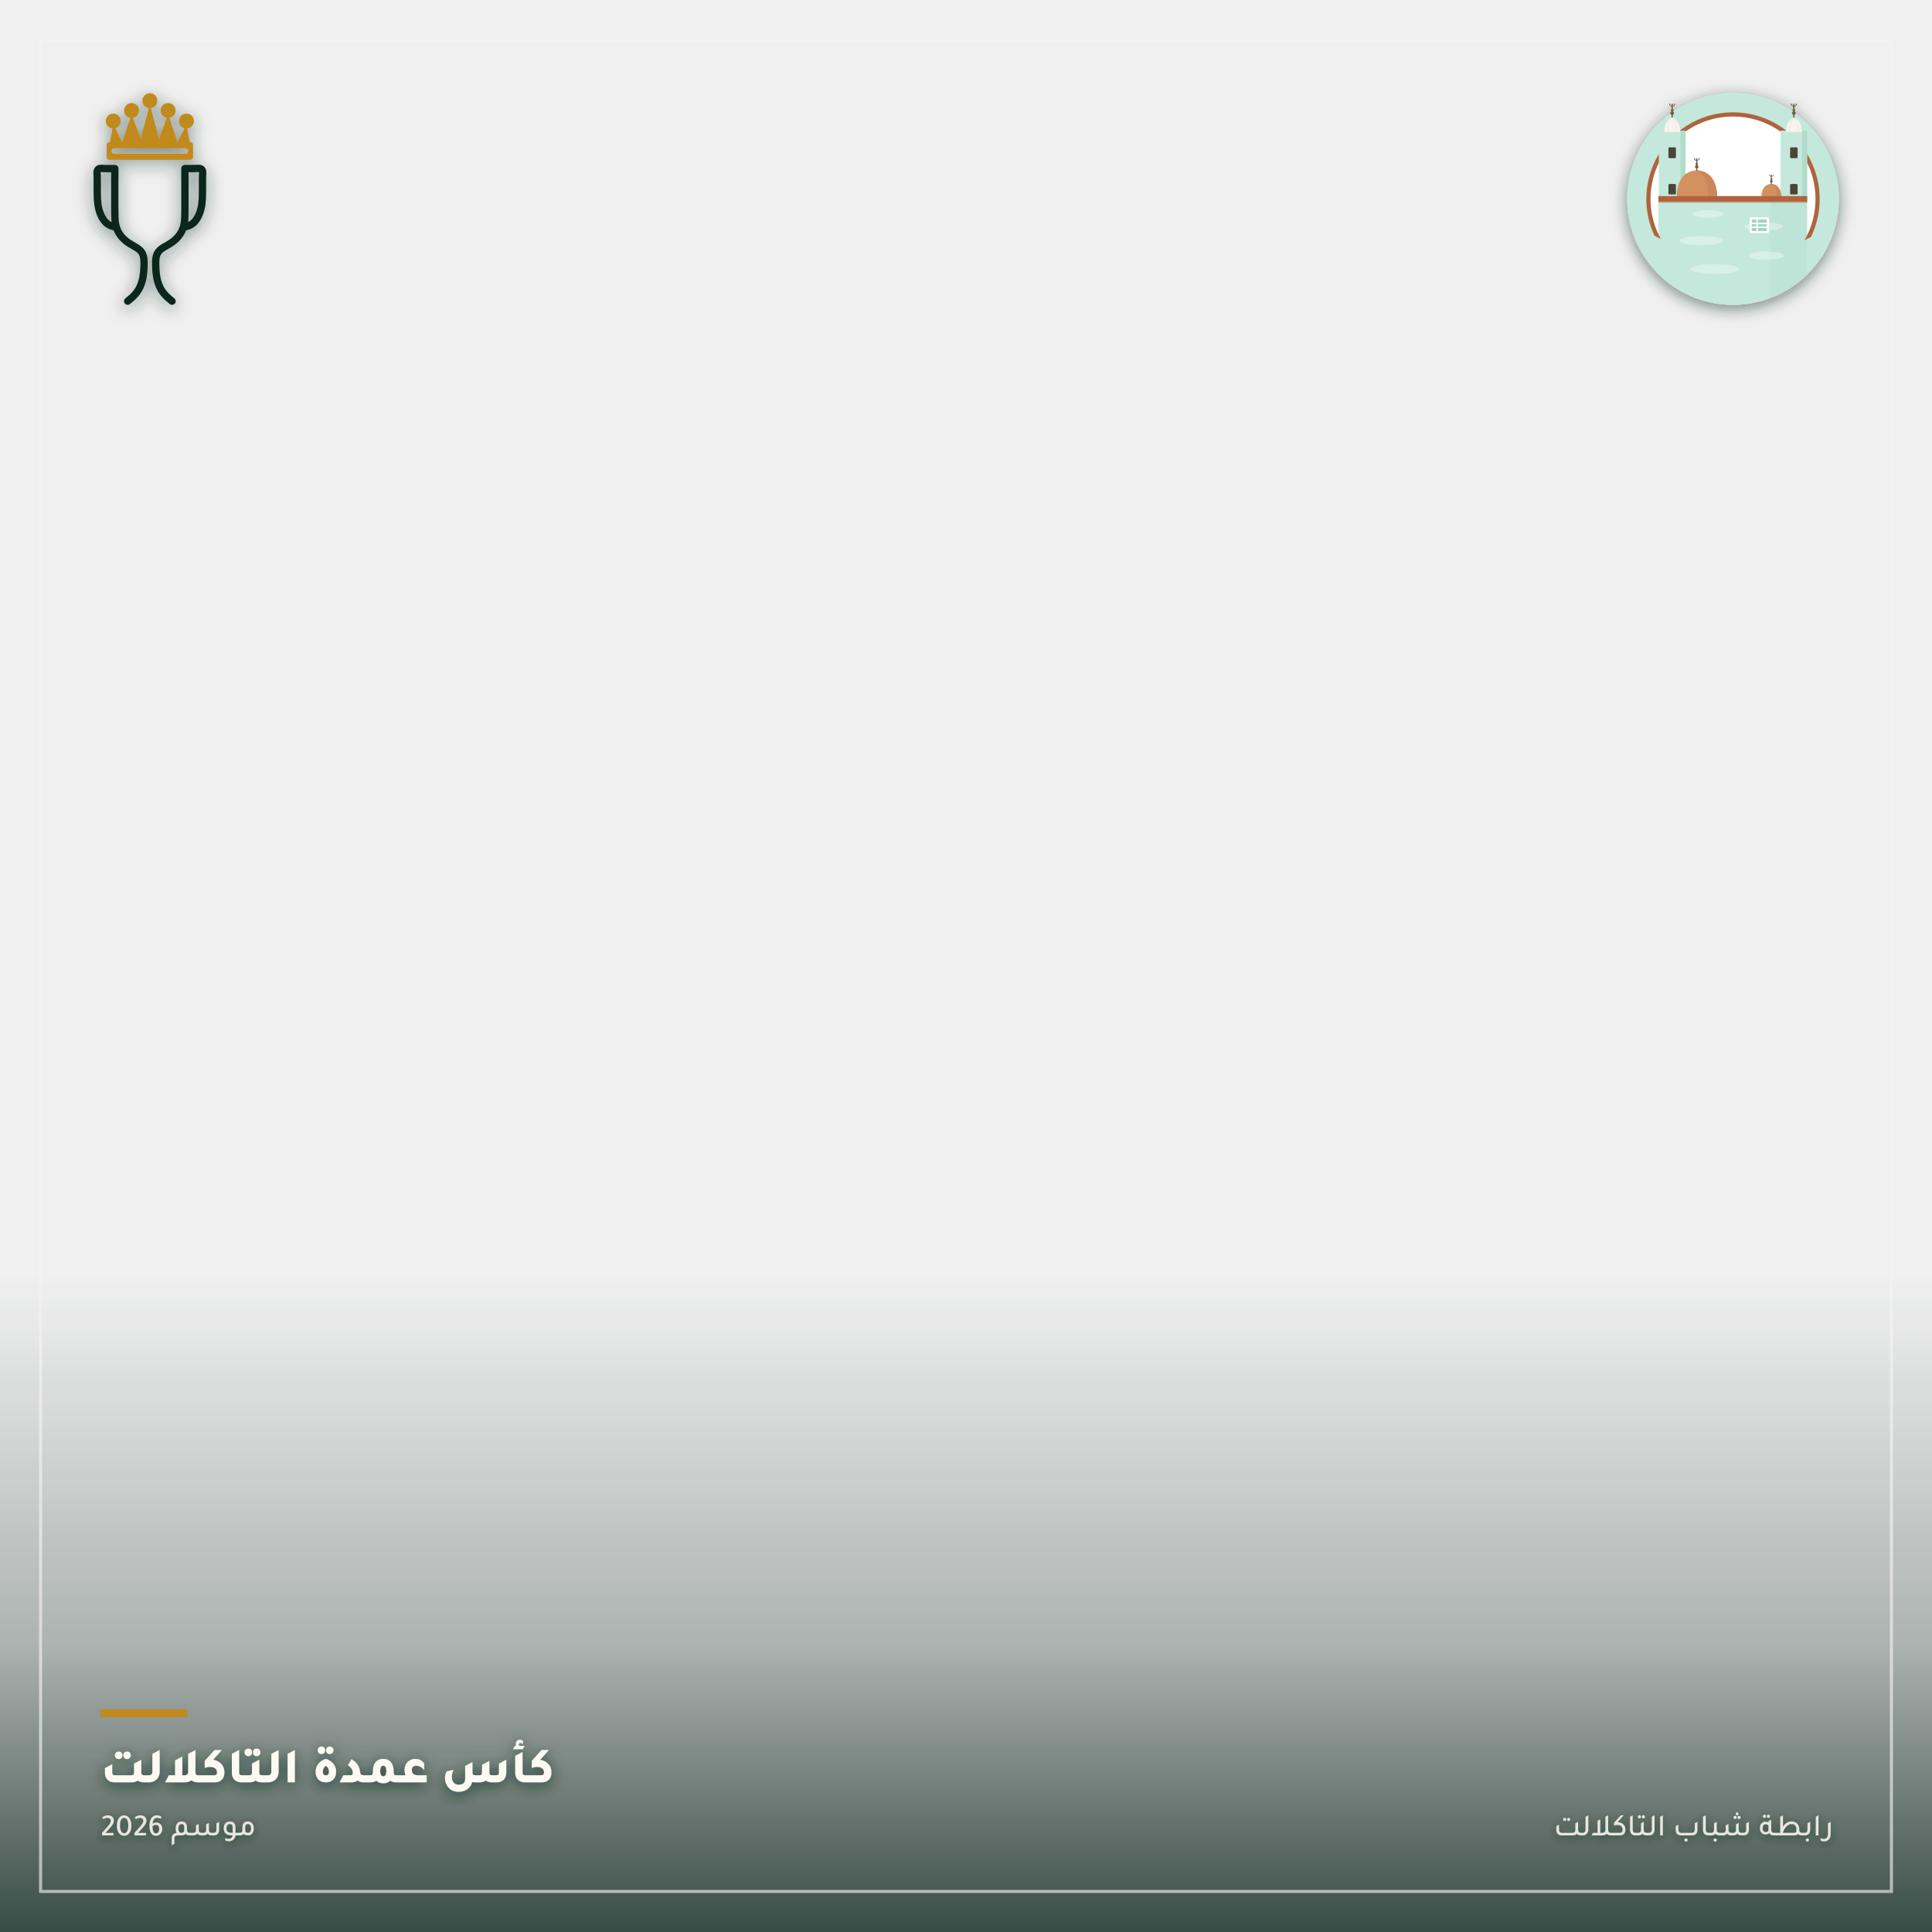
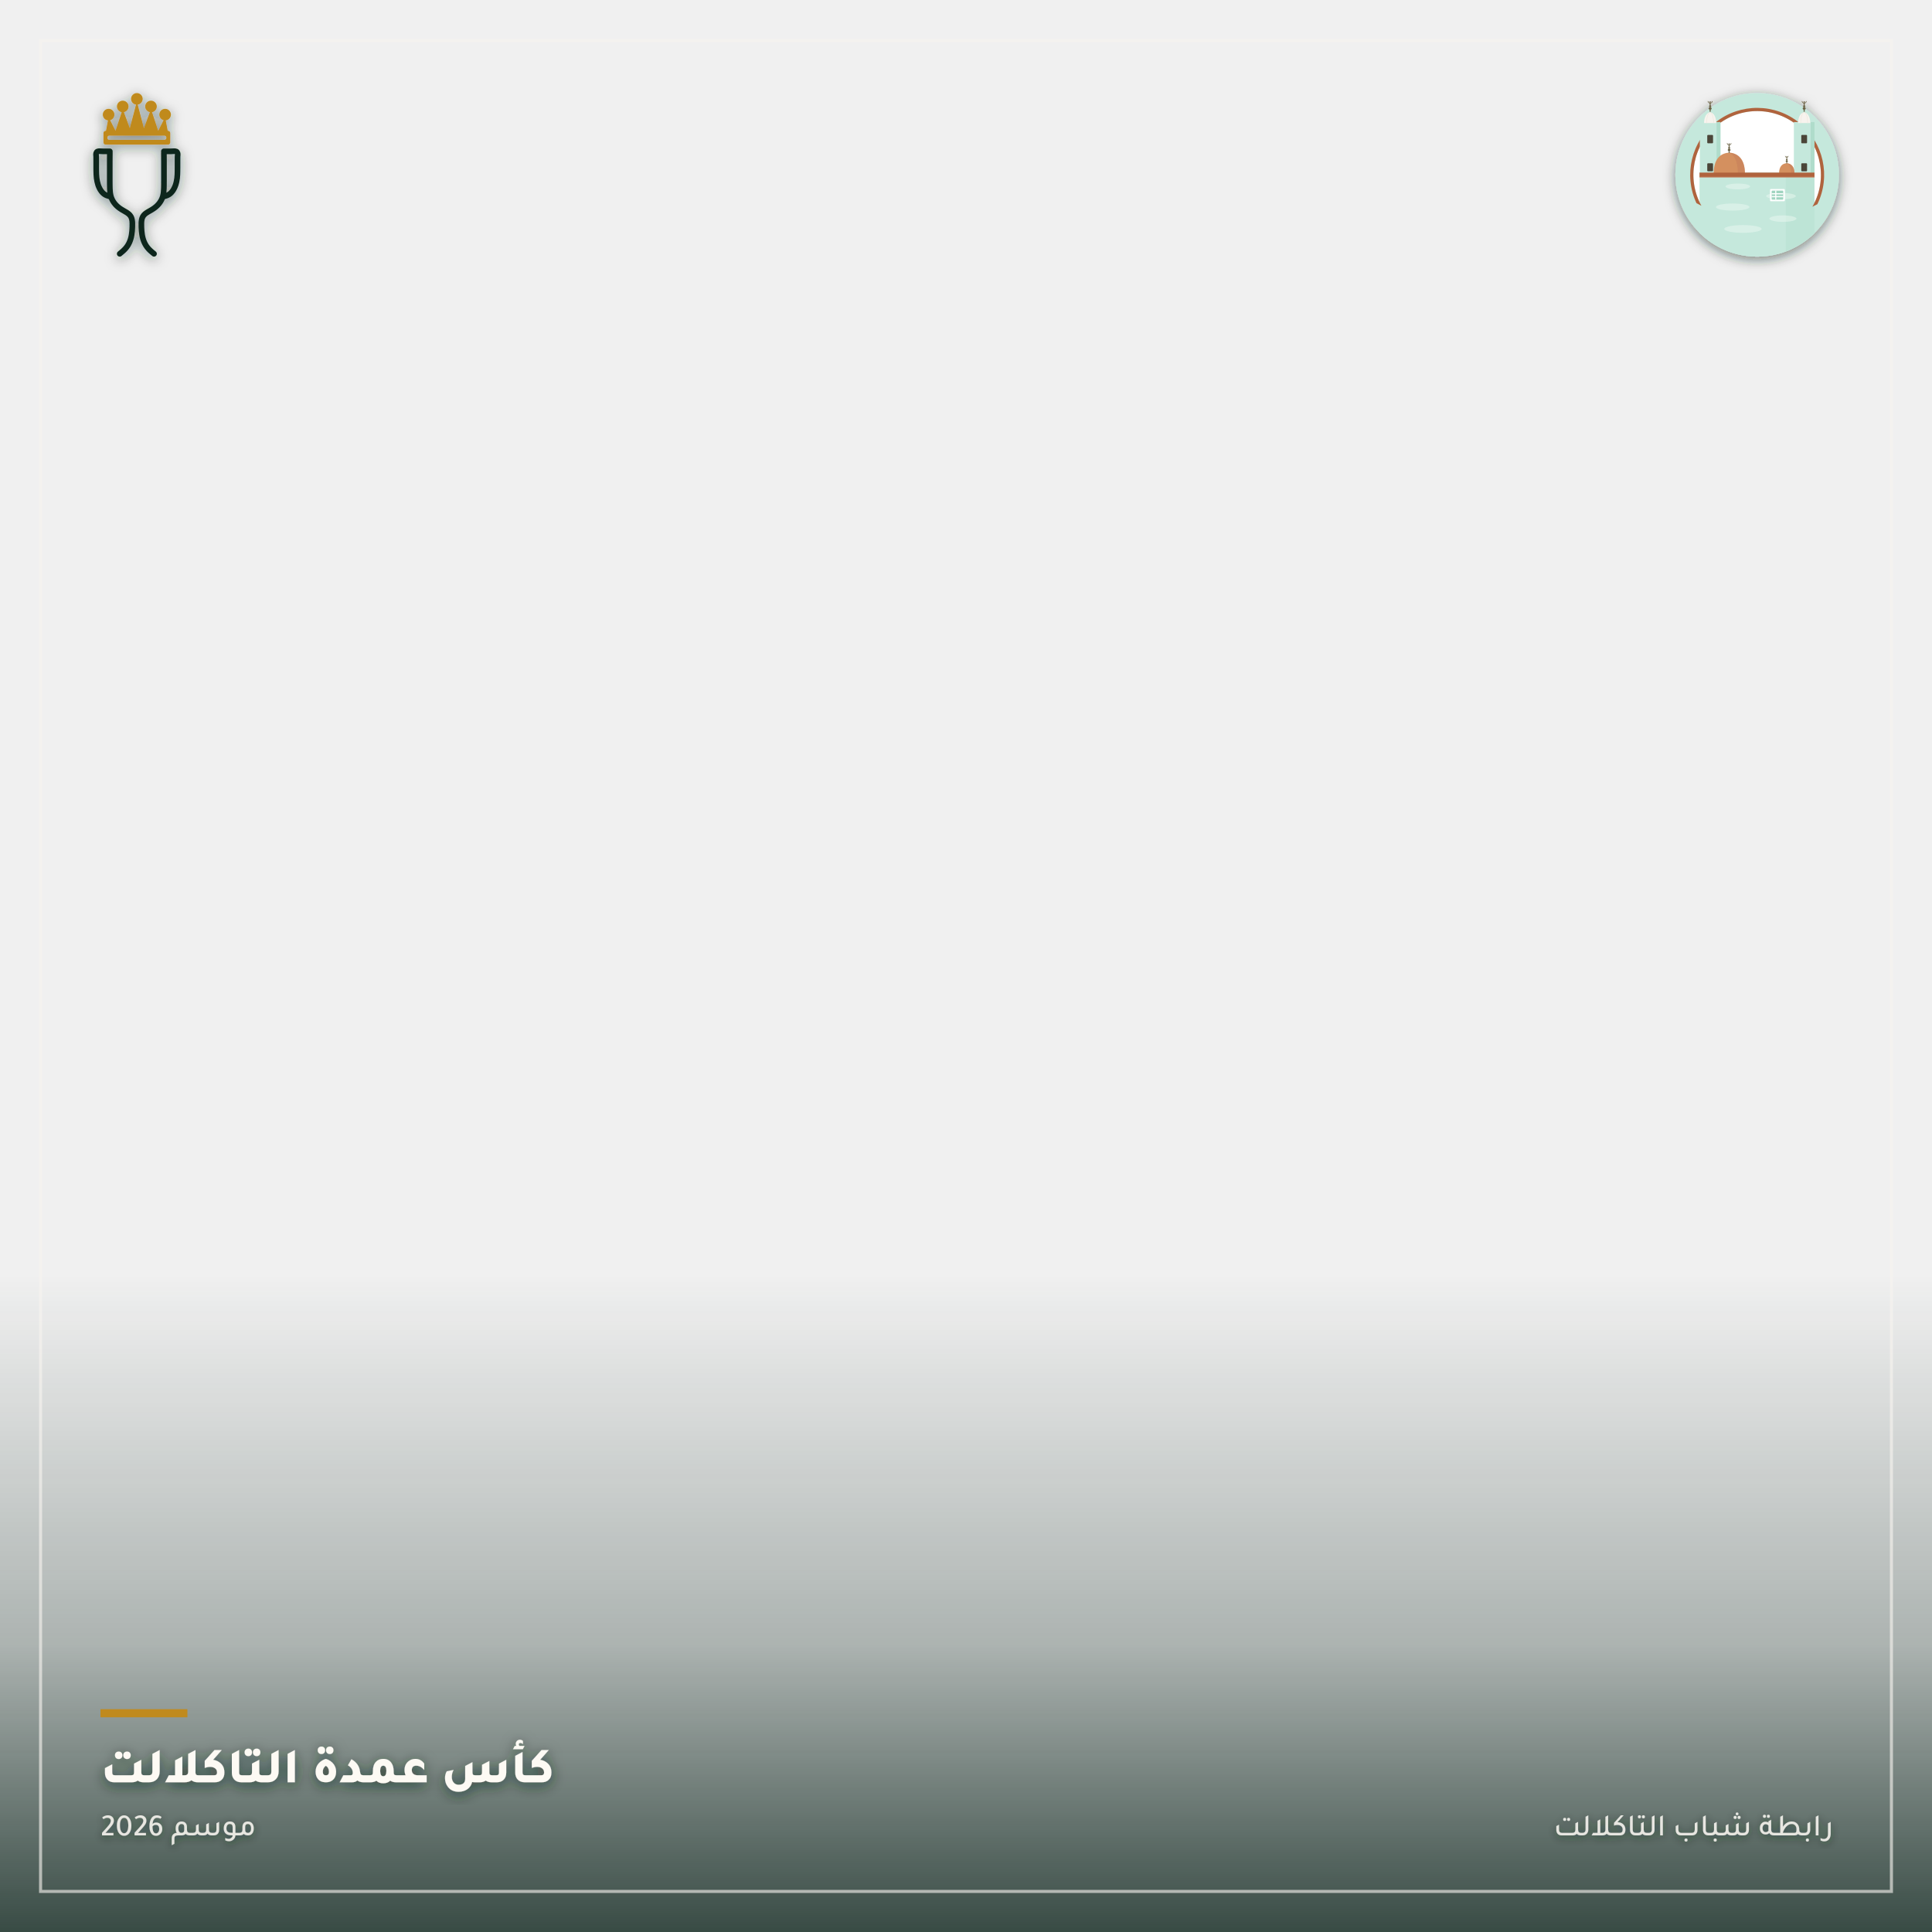
<svg xmlns="http://www.w3.org/2000/svg" viewBox="0 0 4096 4096" width="4096" height="4096">
  <defs>
    <linearGradient id="fhaze" x1="0" y1="4096" x2="0" y2="0" gradientUnits="userSpaceOnUse">
      <stop offset="0" stop-color="#10271f" stop-opacity="0.82" />
      <stop offset="0.15" stop-color="#10271f" stop-opacity="0.3" />
      <stop offset="0.34" stop-color="#10271f" stop-opacity="0" />
    </linearGradient>
    <filter id="fshadow" x="-25%" y="-25%" width="150%" height="150%">
      <feDropShadow dx="0" dy="6.55" stdDeviation="14.34" flood-color="#10271f" flood-opacity="0.72" />
    </filter>
    <filter id="mshadow" x="-25%" y="-25%" width="150%" height="150%">
      <feDropShadow dx="0" dy="9.01" stdDeviation="18.43" flood-color="#10271f" flood-opacity="0.55" />
    </filter>
  </defs>
  <rect x="0" y="0" width="4096" height="4096" fill="url(#fhaze)" />
  <rect x="86.02" y="86.02" width="3923.97" height="3923.97" fill="none" stroke="#f7f3ee" stroke-opacity="0.62" stroke-width="6.55" />
-   <g transform="translate(-42.75 61.44) scale(0.9387)" filter="url(#mshadow)">
+   <g transform="translate(11.65 92.16) scale(0.7253)" filter="url(#mshadow)">
    <g transform="translate(128 128) scale(1)">
      <path fill="none" stroke="#10271f" stroke-width="16.46" stroke-linecap="round" stroke-linejoin="round" d="M 176.97,192.94 C 176.94,196.77 176.91,200.6 176.87,204.42 C 176.84,208.22 176.8,212 176.78,215.8 C 176.76,219.62 176.78,223.45 176.78,227.28 C 176.78,231.11 176.78,234.93 176.78,238.76 C 176.78,242.59 176.78,246.42 176.78,250.24 C 176.78,254.04 176.78,257.82 176.78,261.62 C 176.78,265.44 176.76,269.27 176.78,273.1 C 176.8,276.93 176.83,280.77 176.87,284.58 C 176.92,288.36 176.91,292.12 177.06,295.87 C 177.22,299.61 177.36,303.38 177.82,307.06 C 178.27,310.72 178.83,314.38 179.79,317.88 C 180.75,321.34 182.01,324.73 183.55,327.95 C 185.11,331.19 187,334.33 189.11,337.27 C 191.23,340.23 193.66,343.04 196.26,345.64 C 198.87,348.25 201.75,350.66 204.72,352.88 C 207.71,355.12 210.95,357.05 214.13,359 C 217.29,360.94 220.66,362.6 223.73,364.55 C 226.7,366.44 229.8,368.2 232.29,370.48 C 234.7,372.67 236.92,375.15 238.5,377.91 C 240.09,380.67 241.07,383.84 241.79,387.04 C 242.55,390.38 242.67,394 242.83,397.57 C 242.99,401.25 242.86,405.03 242.73,408.77 C 242.61,412.53 242.42,416.3 242.08,420.06 C 241.73,423.83 241.31,427.63 240.66,431.35 C 240.02,435.06 239.26,438.76 238.22,442.36 C 237.18,445.94 235.96,449.49 234.45,452.9 C 232.95,456.3 231.18,459.65 229.19,462.78 C 227.2,465.89 224.94,468.84 222.51,471.62 C 220.05,474.42 217.28,477 214.51,479.52 C 211.73,482.05 208.74,484.35 205.85,486.77" />
      <path fill="none" stroke="#10271f" stroke-width="16.46" stroke-linecap="round" stroke-linejoin="round" d="M 176.97,187.29 C 170.23,187.29 163.09,187.2 156.74,187.29 C 151.1,187.38 144.03,186.03 140.75,187.76 C 138.67,188.86 137.67,190.78 136.98,192.94 C 136.1,195.69 137.04,199.83 137.08,203.29 C 137.11,206.76 137.15,210.26 137.17,213.73 C 137.19,217.19 137.17,220.62 137.17,224.08 C 137.17,227.55 137.15,231.05 137.17,234.53 C 137.19,237.98 137.2,241.42 137.26,244.87 C 137.33,248.35 137.36,251.86 137.55,255.32 C 137.73,258.75 137.97,262.17 138.39,265.57 C 138.82,268.98 139.35,272.38 140.09,275.73 C 140.82,279.09 141.7,282.47 142.82,285.71 C 143.93,288.93 145.23,292.1 146.77,295.12 C 148.3,298.12 150.02,301.12 152.04,303.77 C 154.01,306.38 156.24,308.9 158.72,310.92 C 161.14,312.9 163.89,314.51 166.71,315.81 C 169.54,317.12 172.67,317.76 175.65,318.73" />
      <path fill="none" stroke="#10271f" stroke-width="16.46" stroke-linecap="round" stroke-linejoin="round" d="M 335.03,192.94 C 335.06,196.77 335.09,200.6 335.13,204.42 C 335.16,208.22 335.2,212 335.22,215.8 C 335.24,219.62 335.22,223.45 335.22,227.28 C 335.22,231.11 335.22,234.93 335.22,238.76 C 335.22,242.59 335.22,246.42 335.22,250.24 C 335.22,254.04 335.22,257.82 335.22,261.62 C 335.22,265.44 335.24,269.27 335.22,273.1 C 335.2,276.93 335.17,280.77 335.13,284.58 C 335.08,288.36 335.09,292.12 334.94,295.87 C 334.78,299.61 334.64,303.38 334.18,307.06 C 333.73,310.72 333.17,314.38 332.21,317.88 C 331.25,321.34 329.99,324.73 328.45,327.95 C 326.89,331.19 325,334.33 322.89,337.27 C 320.77,340.23 318.34,343.04 315.74,345.64 C 313.13,348.25 310.25,350.66 307.28,352.88 C 304.29,355.12 301.05,357.05 297.87,359 C 294.71,360.94 291.34,362.6 288.27,364.55 C 285.3,366.44 282.2,368.2 279.71,370.48 C 277.3,372.67 275.08,375.15 273.5,377.91 C 271.91,380.67 270.93,383.84 270.21,387.04 C 269.45,390.38 269.33,394 269.17,397.57 C 269.01,401.25 269.14,405.03 269.27,408.77 C 269.39,412.53 269.58,416.3 269.92,420.06 C 270.27,423.83 270.69,427.63 271.34,431.35 C 271.98,435.06 272.74,438.76 273.78,442.36 C 274.82,445.94 276.04,449.49 277.55,452.9 C 279.05,456.3 280.82,459.65 282.81,462.78 C 284.8,465.89 287.06,468.84 289.49,471.62 C 291.95,474.42 294.72,477 297.49,479.52 C 300.27,482.05 303.26,484.35 306.15,486.77" />
      <path fill="none" stroke="#10271f" stroke-width="16.46" stroke-linecap="round" stroke-linejoin="round" d="M 335.03,187.29 C 341.77,187.29 348.91,187.2 355.26,187.29 C 360.9,187.38 367.97,186.03 371.25,187.76 C 373.33,188.86 374.33,190.78 375.02,192.94 C 375.9,195.69 374.96,199.83 374.92,203.29 C 374.89,206.76 374.85,210.26 374.83,213.73 C 374.81,217.19 374.83,220.62 374.83,224.08 C 374.83,227.55 374.85,231.05 374.83,234.53 C 374.81,237.98 374.8,241.42 374.74,244.87 C 374.67,248.35 374.64,251.86 374.45,255.32 C 374.27,258.75 374.03,262.17 373.61,265.57 C 373.18,268.98 372.65,272.38 371.91,275.73 C 371.18,279.09 370.3,282.47 369.18,285.71 C 368.07,288.93 366.77,292.1 365.23,295.12 C 363.7,298.12 361.98,301.12 359.96,303.77 C 357.99,306.38 355.76,308.9 353.28,310.92 C 350.86,312.9 348.11,314.51 345.29,315.81 C 342.46,317.12 339.33,317.76 336.35,318.73" />
      <path fill="#c08a1e" d="M 164.74,133.1 L 173.39,87.47 L 193.62,127.46 L 214.7,63.67 L 235.4,120.02 L 256,41.46 L 276.6,120.02 L 297.3,63.67 L 318.38,127.46 L 338.61,87.47 L 347.26,133.1 Z" />
      <path fill="#c08a1e" d="M 173.39,63.01 a 16.94,16.94 0 1 1 -0.01,0 Z" />
      <path fill="#c08a1e" d="M 214.7,39.2 a 16.94,16.94 0 1 1 -0.01,0 Z" />
      <path fill="#c08a1e" d="M 256,17 a 16.94,16.94 0 1 1 -0.01,0 Z" />
      <path fill="#c08a1e" d="M 297.3,39.2 a 16.94,16.94 0 1 1 -0.01,0 Z" />
      <path fill="#c08a1e" d="M 338.61,63.01 a 16.94,16.94 0 1 1 -0.01,0 Z" />
      <path fill="#c08a1e" fill-rule="evenodd" d="M 164.74,127.46 H 347.26 A 6.3,6.3 0 0 1 353.57,133.76 V 161.23 A 6.3,6.3 0 0 1 347.26,167.54 H 164.74 A 6.3,6.3 0 0 1 158.43,161.23 V 133.76 A 6.3,6.3 0 0 1 164.74,127.46 Z M 175.37,141.29 A 5.65,5.65 0 0 0 169.72,146.93 V 148.15 A 5.65,5.65 0 0 0 175.37,153.8 H 336.63 A 5.65,5.65 0 0 0 342.28,148.15 V 146.93 A 5.65,5.65 0 0 0 336.63,141.29 Z" />
    </g>
  </g>
-   <g transform="translate(3334.87 82.64) scale(0.8835)" filter="url(#mshadow)">
+   <g transform="translate(3463.17 108.54) scale(0.6827)" filter="url(#mshadow)">
    <g transform="translate(128 128) scale(1)">
      <defs>
        <clipPath id="in7zhgr0-roundel-clip">
          <circle cx="256" cy="256" r="254" />
        </clipPath>
        <g id="in7zhgr0-finial" fill="#6b6244">
          <rect x="-1.7" y="-7" width="3.4" height="7" />
          <ellipse cx="0" cy="-10" rx="4.7" ry="3.9" />
          <rect x="-1.7" y="-15" width="3.4" height="4" />
          <ellipse cx="0" cy="-16.9" rx="3.5" ry="2.8" />
          <rect x="-1.6" y="-27" width="3.2" height="10" />
          <g transform="translate(0,-28.5) scale(0.84,0.74)">
            <path d="M -9,-6.8 C -9.4,-1 -5.6,3 0,4.6 C 5.6,3 9.4,-1 9,-6.8 L 6.2,-5 C 6.3,-1.4 3.8,0.9 0,1.9 C -3.8,0.9 -6.3,-1.4 -6.2,-5 Z" />
          </g>
          <rect x="-1.6" y="-32.5" width="3.2" height="5.5" />
        </g>
        <g id="in7zhgr0-dome">
          <path d="M 0,0 C 0,-42 18,-63 48,-65 C 78,-63 97,-42 97,0 Z" fill="#d4905e" />
          <path d="M 48,-65 C 78,-63 97,-42 97,0 L 75,0 C 75,-38 64,-58 48,-65 Z" fill="#c47c5a" opacity="0.5" />
        </g>
        <g id="in7zhgr0-minaret-shaft">
          <rect x="-32" y="-165" width="64" height="165" fill="#c5e8dc" />
          <rect x="20" y="-165" width="12" height="165" fill="#a0d4c0" opacity="0.6" />
          <rect x="-9" y="-125" width="18" height="26" rx="2.5" fill="#4b4539" />
          <rect x="-9" y="-37" width="18" height="25" rx="2.5" fill="#4b4539" />
        </g>
        <g id="in7zhgr0-minaret-top">
          <path d="M -19,-162 A 19,33 0 0 1 19,-162 Z" fill="#f7f3ee" />
          <g fill="none" stroke="#ede7dc" stroke-width="1.5" stroke-linecap="round">
            <path d="M 0,-195 A 10.8,33 0 0 0 -10.8,-162" />
            <path d="M 0,-195 A 10.8,33 0 0 1 10.8,-162" />
          </g>
          <use href="#in7zhgr0-finial" transform="translate(0,-197)" />
        </g>
      </defs>
      <circle cx="256" cy="256" r="254" fill="#c5e8dc" />
      <g clip-path="url(#in7zhgr0-roundel-clip)">
        <circle cx="256" cy="256" r="198" fill="#ffffff" />
        <rect x="77" y="249" width="357" height="270" fill="#c5e8dc" />
        <rect x="345" y="249" width="89" height="270" fill="#a0d4c0" opacity="0.22" />
        <g fill="#f0faf5" opacity="0.45">
          <ellipse cx="196" cy="292" rx="38" ry="9" />
          <ellipse cx="330" cy="322" rx="46" ry="10" />
          <ellipse cx="180" cy="356" rx="52" ry="11" />
          <ellipse cx="336" cy="392" rx="42" ry="10" />
          <ellipse cx="212" cy="424" rx="58" ry="12" />
        </g>
        <path d="M 82.83,351.99 L 67.49,343.9 A 208,208 0 1 1 442.95,347.18 L 427.47,355 A 198,198 0 1 0 82.83,351.99 Z" fill="#b0643e" />
        <use href="#in7zhgr0-minaret-shaft" transform="translate(110,257)" />
        <use href="#in7zhgr0-minaret-shaft" transform="translate(402,257)" />
        <use href="#in7zhgr0-dome" transform="translate(121,252)" />
        <use href="#in7zhgr0-finial" transform="translate(169,188) scale(0.92)" />
        <use href="#in7zhgr0-dome" transform="translate(324,252) scale(0.4948)" />
        <use href="#in7zhgr0-finial" transform="translate(348,221) scale(0.72)" />
        <rect x="77" y="249" width="357" height="14" fill="#b0643e" />
        <rect x="77" y="261" width="357" height="4" fill="#c47c5a" opacity="0.55" />
        <g transform="translate(296,300)">
          <rect x="0" y="0" width="46" height="38" rx="3" fill="#ffffff" />
          <rect x="5" y="5" width="36" height="28" rx="2" fill="#a0d4c0" />
          <rect x="5" y="13" width="36" height="3.5" fill="#ffffff" />
          <rect x="5" y="22" width="36" height="3.5" fill="#ffffff" />
          <rect x="16" y="5" width="3.5" height="28" fill="#ffffff" />
        </g>
      </g>
      <use href="#in7zhgr0-minaret-top" transform="translate(110,257)" />
      <use href="#in7zhgr0-minaret-top" transform="translate(402,257)" />
    </g>
  </g>
  <rect x="212.99" y="3623.62" width="184.32" height="17.2" fill="#c08a1e" />
  <path d="M36.5,-46.5Q33.1,-46.5 31.05,-48.6Q29,-50.7 29,-54.1Q29,-57.4 31.05,-59.4Q33.1,-61.4 36.5,-61.4Q39.8,-61.4 41.8,-59.4Q43.8,-57.4 43.8,-54.1Q43.8,-50.6 41.8,-48.55Q39.8,-46.5 36.5,-46.5ZM53.2,-46.5Q49.8,-46.5 47.75,-48.6Q45.7,-50.7 45.7,-54.1Q45.7,-57.4 47.75,-59.4Q49.8,-61.4 53.2,-61.4Q56.5,-61.4 58.5,-59.4Q60.5,-57.4 60.5,-54.1Q60.5,-50.6 58.5,-48.55Q56.5,-46.5 53.2,-46.5ZM87.5,-14L95.6,-14L95.6,0L86.1,0Q79.1,0 74.5,-3.4Q69.7,0 62.8,0L27.1,0Q18.4,0 13.4,-5.9Q9,-11 9,-19.1L9,-28.3L23.5,-36L23.5,-19.9Q23.5,-16.6 24.75,-15.3Q26,-14 29.2,-14L61.5,-14Q64.7,-14 65.95,-15.3Q67.2,-16.6 67.2,-19.9L67.2,-37.3L81.7,-45L81.7,-19.8Q81.7,-16.6 83,-15.3Q84.3,-14 87.5,-14Z M89.9,0L89.9,-14L96.4,-14Q100.6,-14 102.25,-15.75Q103.9,-17.5 103.9,-21.9L103.9,-56.8L118.4,-64.5L118.4,-21.8Q118.4,-11.6 112.2,-5.6Q106.5,0 97.1,0L89.9,0Z M195.8,-14L205.6,-14L205.6,0L194.4,0Q186.9,0 182,-4Q176.6,0 168.8,0L129.4,0L136.7,-14L149.3,-14L149.3,-43.8L163.8,-51.5L163.8,-14L168.1,-14Q172.2,-14 173.85,-15.75Q175.5,-17.5 175.5,-21.9L175.5,-56.8L190.1,-64.5L190.1,-21.8Q190.1,-20.2 190,-19.5Q190.1,-16.4 191.35,-15.2Q192.6,-14 195.8,-14Z M225.3,-44.9Q231.8,-44 237,-40.5Q247.8,-33.4 247.8,-20L247.8,-18.8Q247.8,-9.6 241.9,-4.5Q236.9,0 228.9,0L200.2,0L200.2,-14L227.5,-14Q233.2,-14 233.2,-19.3L233.2,-19.8Q233.2,-25.8 227.9,-28.8Q224.4,-30.8 219.3,-30.8Q214.3,-30.8 208.6,-28.8L208.6,-42.8L228.1,-64.5L242.7,-64.5L225.3,-44.9Z M281.7,0Q272.5,0 267.3,-5.9Q262.8,-11.1 262.8,-19.2L262.8,-56.8L277.3,-64.5L277.3,-19.8Q277.3,-16.6 278.6,-15.3Q279.9,-14 283.1,-14L292.9,-14L292.9,0L281.7,0Z M295.8,-52.3Q292.4,-52.3 290.35,-54.4Q288.3,-56.5 288.3,-59.9Q288.3,-63.2 290.35,-65.25Q292.4,-67.3 295.8,-67.3Q299.1,-67.3 301.1,-65.3Q303.1,-63.3 303.1,-59.9Q303.1,-56.4 301.1,-54.35Q299.1,-52.3 295.8,-52.3ZM312.5,-52.3Q309.1,-52.3 307.05,-54.4Q305,-56.5 305,-59.9Q305,-63.2 307.05,-65.25Q309.1,-67.3 312.5,-67.3Q315.8,-67.3 317.8,-65.3Q319.8,-63.3 319.8,-59.9Q319.8,-56.4 317.8,-54.35Q315.8,-52.3 312.5,-52.3ZM323.4,-14L333.1,-14L333.1,0L322,0Q315,0 310.4,-3.4Q305.6,0 298.7,0L287.5,0L287.5,-14L297.3,-14Q300.5,-14 301.8,-15.3Q303.1,-16.6 303.1,-19.8L303.1,-37.3L317.6,-45L317.6,-19.8Q317.6,-16.6 318.85,-15.3Q320.1,-14 323.4,-14Z M327.8,0L327.8,-14L334.3,-14Q338.5,-14 340.15,-15.75Q341.8,-17.5 341.8,-21.9L341.8,-56.8L356.3,-64.5L356.3,-21.8Q356.3,-11.6 350.1,-5.6Q344.4,0 335,0L327.8,0Z M374.3,0L374.3,-56.8L388.8,-64.5L388.8,0L374.3,0Z M442,-56.5Q438.6,-56.5 436.55,-58.6Q434.5,-60.7 434.5,-64.1Q434.5,-67.4 436.6,-69.4Q438.7,-71.4 442,-71.4Q445.3,-71.4 447.3,-69.4Q449.3,-67.4 449.3,-64.1Q449.3,-60.6 447.3,-58.55Q445.3,-56.5 442,-56.5ZM458.7,-56.5Q455.3,-56.5 453.25,-58.6Q451.2,-60.7 451.2,-64.1Q451.2,-67.4 453.25,-69.4Q455.3,-71.4 458.7,-71.4Q462,-71.4 464,-69.4Q466,-67.4 466,-64.1Q466,-60.6 464,-58.55Q462,-56.5 458.7,-56.5ZM450.3,0Q440.5,0 435,-6.6Q430.3,-12.3 430.3,-21Q430.3,-30.7 436.4,-37.7Q441.8,-43.9 450.8,-46.8Q461.2,-43.4 466.6,-36Q471.3,-29.4 471.3,-21Q471.3,-10.9 465.2,-5.1Q459.8,0 451.3,0L450.3,0ZM450.3,-14L451.4,-14Q457.1,-14 457.1,-20.9Q457.1,-29 450.8,-33.1Q444.7,-29 444.7,-21.1Q444.7,-14 450.3,-14Z M478.5,0L485.8,-14L500.7,-14Q504.7,-14 504.7,-18.5Q504.7,-28.4 494.9,-33.9L502,-46.1Q517.4,-37.2 519,-21.9Q519.6,-17.1 521.05,-15.55Q522.5,-14 526.7,-14L534.7,-14L534.7,0L526,0Q518.7,0 513.7,-3.6Q510,0 503.4,0L478.5,0Z M592.1,-14L601.9,-14L601.9,0L590.8,0Q584,0 579.5,-3.2Q574.3,2 565.6,2Q557,2 551.8,-3.1Q547.1,0 540.5,0L529.3,0L529.3,-14L539.1,-14Q542.3,-14 543.6,-15.3Q544.9,-16.6 544.9,-19.8L544.9,-22.6Q544.9,-34.5 551.1,-41Q556.6,-46.8 565.6,-46.8Q575.9,-46.8 581.5,-39.3Q586.3,-32.9 586.4,-22.6L586.4,-19.8Q586.4,-16.5 587.65,-15.25Q588.9,-14 592.1,-14ZM565.6,-12Q571.9,-12 571.9,-22.9Q571.9,-33.2 565.6,-33.2Q559.4,-33.2 559.4,-22.9Q559.4,-12 565.6,-12Z M652.4,-14L652.4,0L596.6,0L596.6,-14L610.3,-14Q608.2,-18.9 608.2,-24.7Q608.2,-35.3 615.7,-41.7Q621.8,-46.8 629.9,-46.8Q640.8,-46.8 647.6,-37.3L647.6,-24.7Q640.1,-33.2 631.6,-33.2Q631.5,-33.2 631.4,-33.2L631.2,-33.2Q622.7,-33 622.7,-24.2Q622.7,-19.4 625.8,-16.7Q628.9,-14 634.5,-14L652.4,-14Z M797.1,-37.3L811.6,-45L811.6,-19.2Q811.6,-10 806,-4.8Q801.2,-0.2 793.3,0L782.1,0Q775.3,0 770.5,-3.4Q766,-0.2 759.5,0L748.4,0Q746,0 743.3,-0.5Q741.2,8.9 733.3,14.2Q726.2,19 716.3,19Q702.5,19 695,9.3Q689.1,1.8 689.1,-8.4Q689.1,-16 692.6,-21.9L706.4,-24.8Q702.7,-18.2 702.7,-10.8Q702.7,-3.7 706.45,0.65Q710.2,5 716.3,5Q729.5,5 729.5,-6.9L729.5,-32.6L744,-40.3L744,-19.8Q744,-16.5 745.25,-15.25Q746.5,-14 749.7,-14L757.5,-14Q760.7,-14 761.95,-15.25Q763.2,-16.5 763.2,-19.8L763.2,-35L777.8,-42.6L777.8,-19.8Q777.8,-16.5 779.05,-15.25Q780.3,-14 783.5,-14L791.4,-14Q794.6,-14 795.85,-15.25Q797.1,-16.5 797.1,-19.8L797.1,-37.3Z M825.1,-66.1L828.6,-72.7L831.7,-72.7Q830.6,-74.8 830.6,-77Q830.6,-80.3 833.05,-82.7Q835.5,-85.1 838.9,-85.1Q842.2,-85.1 845,-82.7L845,-76.3Q842.5,-78.6 839.9,-78.6Q838.3,-78.6 837.4,-77.7Q836.6,-76.9 836.6,-75.8Q836.6,-74.3 838,-72.7L848.2,-72.7L844.7,-66.1L825.1,-66.1ZM848.5,0Q839.3,0 834.1,-5.9Q829.6,-11.1 829.6,-19.2L829.6,-52.8L844.1,-60.5L844.1,-19.8Q844.1,-16.6 845.4,-15.3Q846.7,-14 849.9,-14L859.7,-14L859.7,0L848.5,0Z M879.4,-44.9Q885.9,-44 891.1,-40.5Q901.9,-33.4 901.9,-20L901.9,-18.8Q901.9,-9.6 896,-4.5Q891,0 883,0L854.3,0L854.3,-14L881.6,-14Q887.3,-14 887.3,-19.3L887.3,-19.8Q887.3,-25.8 882,-28.8Q878.5,-30.8 873.4,-30.8Q868.4,-30.8 862.7,-28.8L862.7,-42.8L882.2,-64.5L896.8,-64.5L879.4,-44.9Z" transform="translate(212.99 3778.56) scale(1.06)" fill="#fdfaf4" filter="url(#fshadow)" />
  <path d="M5,0L5,-8.1L20.9,-25.8Q28.1,-33.8 30.65,-38.25Q33.2,-42.7 33.2,-47.2Q33.2,-51.4 30.2,-54Q27.2,-56.6 22.2,-56.6Q16.2,-56.6 9.5,-52.2L5.6,-57.8Q14.5,-64.6 23.8,-64.6Q32.5,-64.6 37.9,-59.5Q43,-54.8 43,-47.2Q43,-42.3 40.7,-37.75Q38.4,-33.2 32.7,-26.7L16.1,-7.7L41.6,-7.7L41.6,0L5,0Z M76,1.2Q64.5,1.2 58.2,-9.2Q52.8,-18 52.8,-31.5Q52.8,-46.6 59.9,-56Q66.2,-64.5 76,-64.5Q87.1,-64.5 93.8,-53.6Q99.3,-44.5 99.3,-31.5Q99.3,-16 92.3,-6.9Q86,1.2 76,1.2ZM76,-56.5Q69.6,-56.5 66.1,-50.15Q62.6,-43.8 62.6,-32.1Q62.6,-19.9 66.4,-13Q70,-6.8 75.9,-6.8Q82.3,-6.8 85.9,-13.55Q89.5,-20.3 89.5,-32.1Q89.5,-44.3 85.7,-50.7Q82.2,-56.5 76,-56.5Z M109.5,0L109.5,-8.1L125.4,-25.8Q132.6,-33.8 135.15,-38.25Q137.7,-42.7 137.7,-47.2Q137.7,-51.4 134.7,-54Q131.7,-56.6 126.7,-56.6Q120.7,-56.6 114,-52.2L110.1,-57.8Q119,-64.6 128.3,-64.6Q137,-64.6 142.4,-59.5Q147.5,-54.8 147.5,-47.2Q147.5,-42.3 145.2,-37.75Q142.9,-33.2 137.2,-26.7L120.6,-7.7L146.1,-7.7L146.1,0L109.5,0Z M167.5,-36.5Q171.9,-41.3 179.2,-41.3Q187,-41.3 192.6,-36.1Q198.6,-30.5 198.6,-20.4Q198.6,-11.7 192.9,-5.2Q187.3,1.2 178.5,1.2Q166.8,1.2 161.4,-9.7Q157.5,-17.5 157.5,-29.2Q157.5,-46.7 164.2,-56Q170.3,-64.5 181,-64.5Q190.1,-64.5 196.3,-59.1L193,-53.6Q187.8,-56.5 181.4,-56.5Q175.3,-56.5 171.55,-51.1Q167.8,-45.7 167.5,-36.5ZM167,-28.8Q167.4,-6.4 178.4,-6.4Q183,-6.4 185.9,-10.35Q188.8,-14.3 188.8,-20.4Q188.8,-33.9 177.6,-33.9Q171,-33.9 167,-28.8Z M287.5,-8.1L294.2,-8.1L294.2,0L286.6,0Q278.5,0 273.7,-5Q269,-0.2 260.4,0L247.3,0Q237.5,0 237.5,10L237.5,26.9L228.9,31.5L228.9,9.7Q228.9,1.4 233.7,-3.4Q238,-7.8 245.1,-8.1Q241.5,-13.9 241.5,-22.3Q241.5,-33.2 247.2,-39.3Q252.3,-44.7 260.6,-44.7Q269.1,-44.7 273.7,-39.4Q277.8,-34.7 277.8,-27.1L277.8,-18.1Q277.8,-8.1 287.5,-8.1ZM269.2,-17.4L269.2,-26.7Q269.2,-36.7 260.6,-36.7Q255.6,-36.7 252.85,-32.95Q250.1,-29.2 250.1,-22.5Q250.1,-15.7 252.7,-11.9Q255.3,-8.1 260,-8.1Q269.2,-8.1 269.2,-17.4Z M288.2,0L288.2,-8.1L297.2,-8.1Q306.9,-8.1 306.9,-18.1L306.9,-32.1L315.5,-36.7L315.5,-18.1Q315.5,-8.1 325.3,-8.1L329.9,-8.1Q339.7,-8.1 339.7,-18.1L339.7,-35.5L348.3,-40L348.3,-18.1Q348.3,-8.1 358,-8.1L362.7,-8.1Q372.5,-8.1 372.5,-18.1L372.5,-38.8L381.1,-43.4L381.1,-17.8Q381.1,-9.3 376,-4.5Q371.5,-0.1 364,0L357.1,0Q348.3,0 344,-5.9Q339.7,-0.1 331.2,0L324.3,0Q315.7,0 311.2,-5.9Q306.9,0 298.1,0L288.2,0Z M445.8,-8.1L445.8,0L433.4,0Q433,8.6 426,14.2Q420.1,18.8 412.6,18.8Q406.4,18.8 400.9,15.9L400.9,8.3Q406.2,11.1 411.4,11.1Q416.7,11.1 420.65,7.8Q424.6,4.5 424.7,-0.1Q419.5,-0.3 417,-0.5Q406.2,-1.1 400.7,-7.8Q396.1,-13.4 396.1,-22.3Q396.1,-33.2 401.9,-39.3Q407.1,-44.7 415.6,-44.7Q424.5,-44.7 429.3,-39.4Q433.4,-34.7 433.4,-27.1L433.4,-8.1L445.8,-8.1ZM424.7,-26.5Q424.7,-36.7 415.6,-36.7Q410.4,-36.7 407.5,-32.95Q404.6,-29.2 404.6,-22.5Q404.6,-9.4 417.4,-8.6Q419.8,-8.3 424.7,-8.1L424.7,-26.5Z M456.2,-27.1Q456.2,-35.8 461.4,-40.6Q466,-44.7 473.4,-44.7Q482.9,-44.7 488,-37.7Q492.4,-31.8 492.4,-22.3Q492.4,-11.5 486.8,-5.4Q481.9,0 474,0Q465,0 460.3,-5Q455.5,0 447.4,0L439.8,0L439.8,-8.1L446.4,-8.1Q456.2,-8.1 456.2,-18.1L456.2,-27.1ZM464.8,-17.4Q464.8,-8.1 473.9,-8.1Q478.6,-8.1 481.25,-11.9Q483.9,-15.7 483.9,-22.5Q483.9,-29.2 481.1,-32.95Q478.3,-36.7 473.4,-36.7Q464.8,-36.7 464.8,-26.7L464.8,-17.4Z" transform="translate(212.99 3891.2) scale(0.66)" fill="#fdfaf4" fill-opacity="0.85" filter="url(#fshadow)" />
  <path d="M35.8,-46.5Q30.9,-46.5 30.9,-51.5Q30.9,-56.4 35.8,-56.4Q40.6,-56.4 40.6,-51.5Q40.6,-46.5 35.8,-46.5ZM48.5,-46.5Q43.6,-46.5 43.6,-51.5Q43.6,-56.4 48.5,-56.4Q53.3,-56.4 53.3,-51.5Q53.3,-46.5 48.5,-46.5ZM88.6,-8.1L93.2,-8.1L93.2,0L87.6,0Q79.2,0 74.5,-5.2Q69.8,0 61.4,0L25.7,0Q17.6,0 13,-5.4Q9,-10.1 9,-17.7L9,-29.8L17.6,-34.4L17.6,-18.5Q17.6,-8.1 27.3,-8.1L60.5,-8.1Q70.2,-8.1 70.2,-18.5L70.2,-38.8L78.8,-43.4L78.8,-18.1Q78.8,-8.1 88.6,-8.1Z M87.2,0L87.2,-8.1L92.5,-8.1Q102.9,-8.1 102.9,-19L102.9,-59.9L111.6,-64.5L111.6,-18.9Q111.6,-10 106.3,-4.8Q101.3,0 93.2,0L87.2,0Z M185.1,-8.1L191.7,-8.1L191.7,0L184.1,0Q175.5,0 170.8,-5.5Q165.8,0 157,0L122.6,0L126.8,-8.1L141.4,-8.1L141.4,-46.9L150,-51.5L150,-8.1L156.3,-8.1Q166.7,-8.1 166.7,-19L166.7,-59.9L175.4,-64.5L175.4,-18.9Q175.4,-13.1 177.65,-10.6Q179.9,-8.1 185.1,-8.1Z M205.4,-42.3Q205.5,-42.3 205.7,-42.3Q205.9,-42.3 206,-42.3Q217.3,-42.3 224.3,-35.3Q230.7,-29 230.7,-19.2L230.7,-17.5Q230.7,-8.9 225.4,-4.1Q220.7,0 213.3,0L185.7,0L185.7,-8.1L212.5,-8.1Q222.1,-8.1 222.1,-18.2L222.1,-19.1Q222.1,-26.5 216.3,-30.5Q211.7,-33.6 205.1,-33.6Q199.8,-33.6 194.4,-31.7L194.4,-40.2L216.3,-64.5L225.1,-64.5L205.4,-42.3Z M263.1,0Q254.4,0 249.7,-5.6Q245.7,-10.4 245.7,-17.8L245.7,-59.9L254.3,-64.5L254.3,-18.1Q254.3,-8.1 264.1,-8.1L270.7,-8.1L270.7,0L263.1,0Z M275.9,-54.8Q271,-54.8 271,-59.8Q271,-64.7 275.9,-64.7Q280.7,-64.7 280.7,-59.8Q280.7,-54.8 275.9,-54.8ZM288.7,-54.8Q283.8,-54.8 283.8,-59.8Q283.8,-64.7 288.7,-64.7Q293.5,-64.7 293.5,-59.8Q293.5,-54.8 288.7,-54.8ZM299.5,-8.1L306.1,-8.1L306.1,0L298.5,0Q290.2,0 285.4,-5.3Q280.6,0 272.3,0L264.7,0L264.7,-8.1L271.3,-8.1Q281.1,-8.1 281.1,-18.1L281.1,-38.8L289.7,-43.4L289.7,-18.1Q289.7,-8.1 299.5,-8.1Z M300.1,0L300.1,-8.1L305.4,-8.1Q315.8,-8.1 315.8,-19L315.8,-59.9L324.5,-64.5L324.5,-18.9Q324.5,-10 319.2,-4.8Q314.2,0 306.1,0L300.1,0Z M342.5,0L342.5,-59.9L351.1,-64.5L351.1,0L342.5,0Z M409.1,0Q401,0 396.4,-5.4Q392.4,-10.1 392.4,-17.7L392.4,-29.8L401,-34.4L401,-18.5Q401,-8.1 410.7,-8.1L443.9,-8.1Q453.6,-8.1 453.6,-18.5L453.6,-38.8L462.2,-43.4L462.2,-17.7Q462.2,-9 456.9,-4.2Q452.2,0 444.8,0L409.1,0ZM425.6,19.9Q420.7,19.9 420.7,14.9Q420.7,10 425.6,10Q430.4,10 430.4,14.9Q430.4,19.9 425.6,19.9Z M497.6,0Q488.9,0 484.2,-5.6Q480.2,-10.4 480.2,-17.8L480.2,-59.9L488.8,-64.5L488.8,-18.1Q488.8,-8.1 498.6,-8.1L505.2,-8.1L505.2,0L497.6,0Z M534,-8.1L540.6,-8.1L540.6,0L533,0Q524.7,0 519.9,-5.3Q515.1,0 506.8,0L499.2,0L499.2,-8.1L505.8,-8.1Q515.6,-8.1 515.6,-18.1L515.6,-38.8L524.2,-43.4L524.2,-18.1Q524.2,-8.1 534,-8.1ZM519.3,10Q524.1,10 524.1,14.9Q524.1,19.9 519.3,19.9Q514.4,19.9 514.4,14.9Q514.4,10 519.3,10Z M589.6,-64.7Q585.2,-64.7 585.2,-69.2Q585.2,-73.6 589.6,-73.6Q594,-73.6 594,-69.2Q594,-64.7 589.6,-64.7ZM583.3,-52.8Q578.4,-52.8 578.4,-57.8Q578.4,-62.7 583.3,-62.7Q588.1,-62.7 588.1,-57.8Q588.1,-52.8 583.3,-52.8ZM596,-52.8Q591.1,-52.8 591.1,-57.8Q591.1,-62.7 596,-62.7Q600.8,-62.7 600.8,-57.8Q600.8,-52.8 596,-52.8ZM534.6,0L534.6,-8.1L543.6,-8.1Q553.3,-8.1 553.3,-18.1L553.3,-32.1L561.9,-36.7L561.9,-18.1Q561.9,-8.1 571.7,-8.1L576.3,-8.1Q586.1,-8.1 586.1,-18.1L586.1,-35.5L594.7,-40L594.7,-18.1Q594.7,-8.1 604.4,-8.1L609.1,-8.1Q618.9,-8.1 618.9,-18.1L618.9,-38.8L627.5,-43.4L627.5,-17.8Q627.5,-9.3 622.4,-4.5Q617.9,-0.1 610.4,0L603.5,0Q594.7,0 590.4,-5.9Q586.1,-0.1 577.6,0L570.7,0Q562.1,0 557.6,-5.9Q553.3,0 544.5,0L534.6,0Z M677.5,-56.5Q672.6,-56.5 672.6,-61.5Q672.6,-66.4 677.5,-66.4Q682.3,-66.4 682.3,-61.5Q682.3,-56.5 677.5,-56.5ZM690.2,-56.5Q685.3,-56.5 685.3,-61.5Q685.3,-66.4 690.2,-66.4Q695,-66.4 695,-61.5Q695,-56.5 690.2,-56.5ZM708.8,-8.1L715.4,-8.1L715.4,0L707.8,0Q697.5,0 693,-7.6Q688.2,-3 681.1,-3Q672.3,-3 667.1,-9.6Q662.8,-15.2 662.8,-23.3Q662.8,-33 668.7,-38.9Q673.7,-44 680.9,-44Q686.4,-44 690.4,-41.2L690.4,-45.5L699.1,-50.1L699.1,-18.1Q699.1,-8.1 708.8,-8.1ZM690.4,-31.9Q686.7,-36 681.3,-36Q676.9,-36 674.1,-32.45Q671.3,-28.9 671.3,-23.2Q671.3,-17.4 674.1,-13.9Q676.9,-10.4 681.4,-10.4Q687,-10.4 690.6,-15Q690.4,-16.8 690.4,-17.8L690.4,-31.9Z M798.8,-8.1L805.4,-8.1L805.4,0L797.8,0Q789.8,0 785.3,-4.7Q781.2,0 773.7,0L709.4,0L709.4,-8.1L728,-8.1L728.3,-9.2L728.3,-59.9L736.9,-64.5L736.9,-27.9Q748.3,-44.7 765.2,-44.7Q776.5,-44.7 783.3,-36.8Q789.1,-30.1 789.1,-20.3L789.1,-17.9Q789.1,-8.1 798.8,-8.1ZM780.4,-17.5L780.4,-20.3Q780.4,-28.1 775.6,-32.7Q771.5,-36.7 765.3,-36.7Q755,-36.7 746.7,-27.4Q740.5,-20.4 736.9,-9.9L736.9,-8.1L773,-8.1Q777.3,-8.1 778.85,-10.1Q780.4,-12.1 780.4,-17.5Z M799.4,0L799.4,-8.1L806,-8.1Q815.8,-8.1 815.8,-18.1L815.8,-38.8L824.4,-43.4L824.4,-17.8Q824.4,-9.3 819.3,-4.4Q814.6,0 807,0L799.4,0ZM815.5,19.9Q810.6,19.9 810.6,14.9Q810.6,10 815.5,10Q820.3,10 820.3,14.9Q820.3,19.9 815.5,19.9Z M842.4,0L842.4,-59.9L851,-64.5L851,0L842.4,0Z M890.3,-5.3Q890.3,5.9 884.4,12.7Q878.8,19.2 869.5,19.2Q863.5,19.2 857.8,16.2L857.8,8.7Q862.9,11.5 868,11.5Q874.4,11.5 878,7.2Q881.6,2.9 881.6,-4.7L881.6,-38.8L890.3,-43.4L890.3,-5.3Z" transform="translate(3293.64 3891.2) scale(0.66)" fill="#fdfaf4" fill-opacity="0.85" filter="url(#fshadow)" />
</svg>
